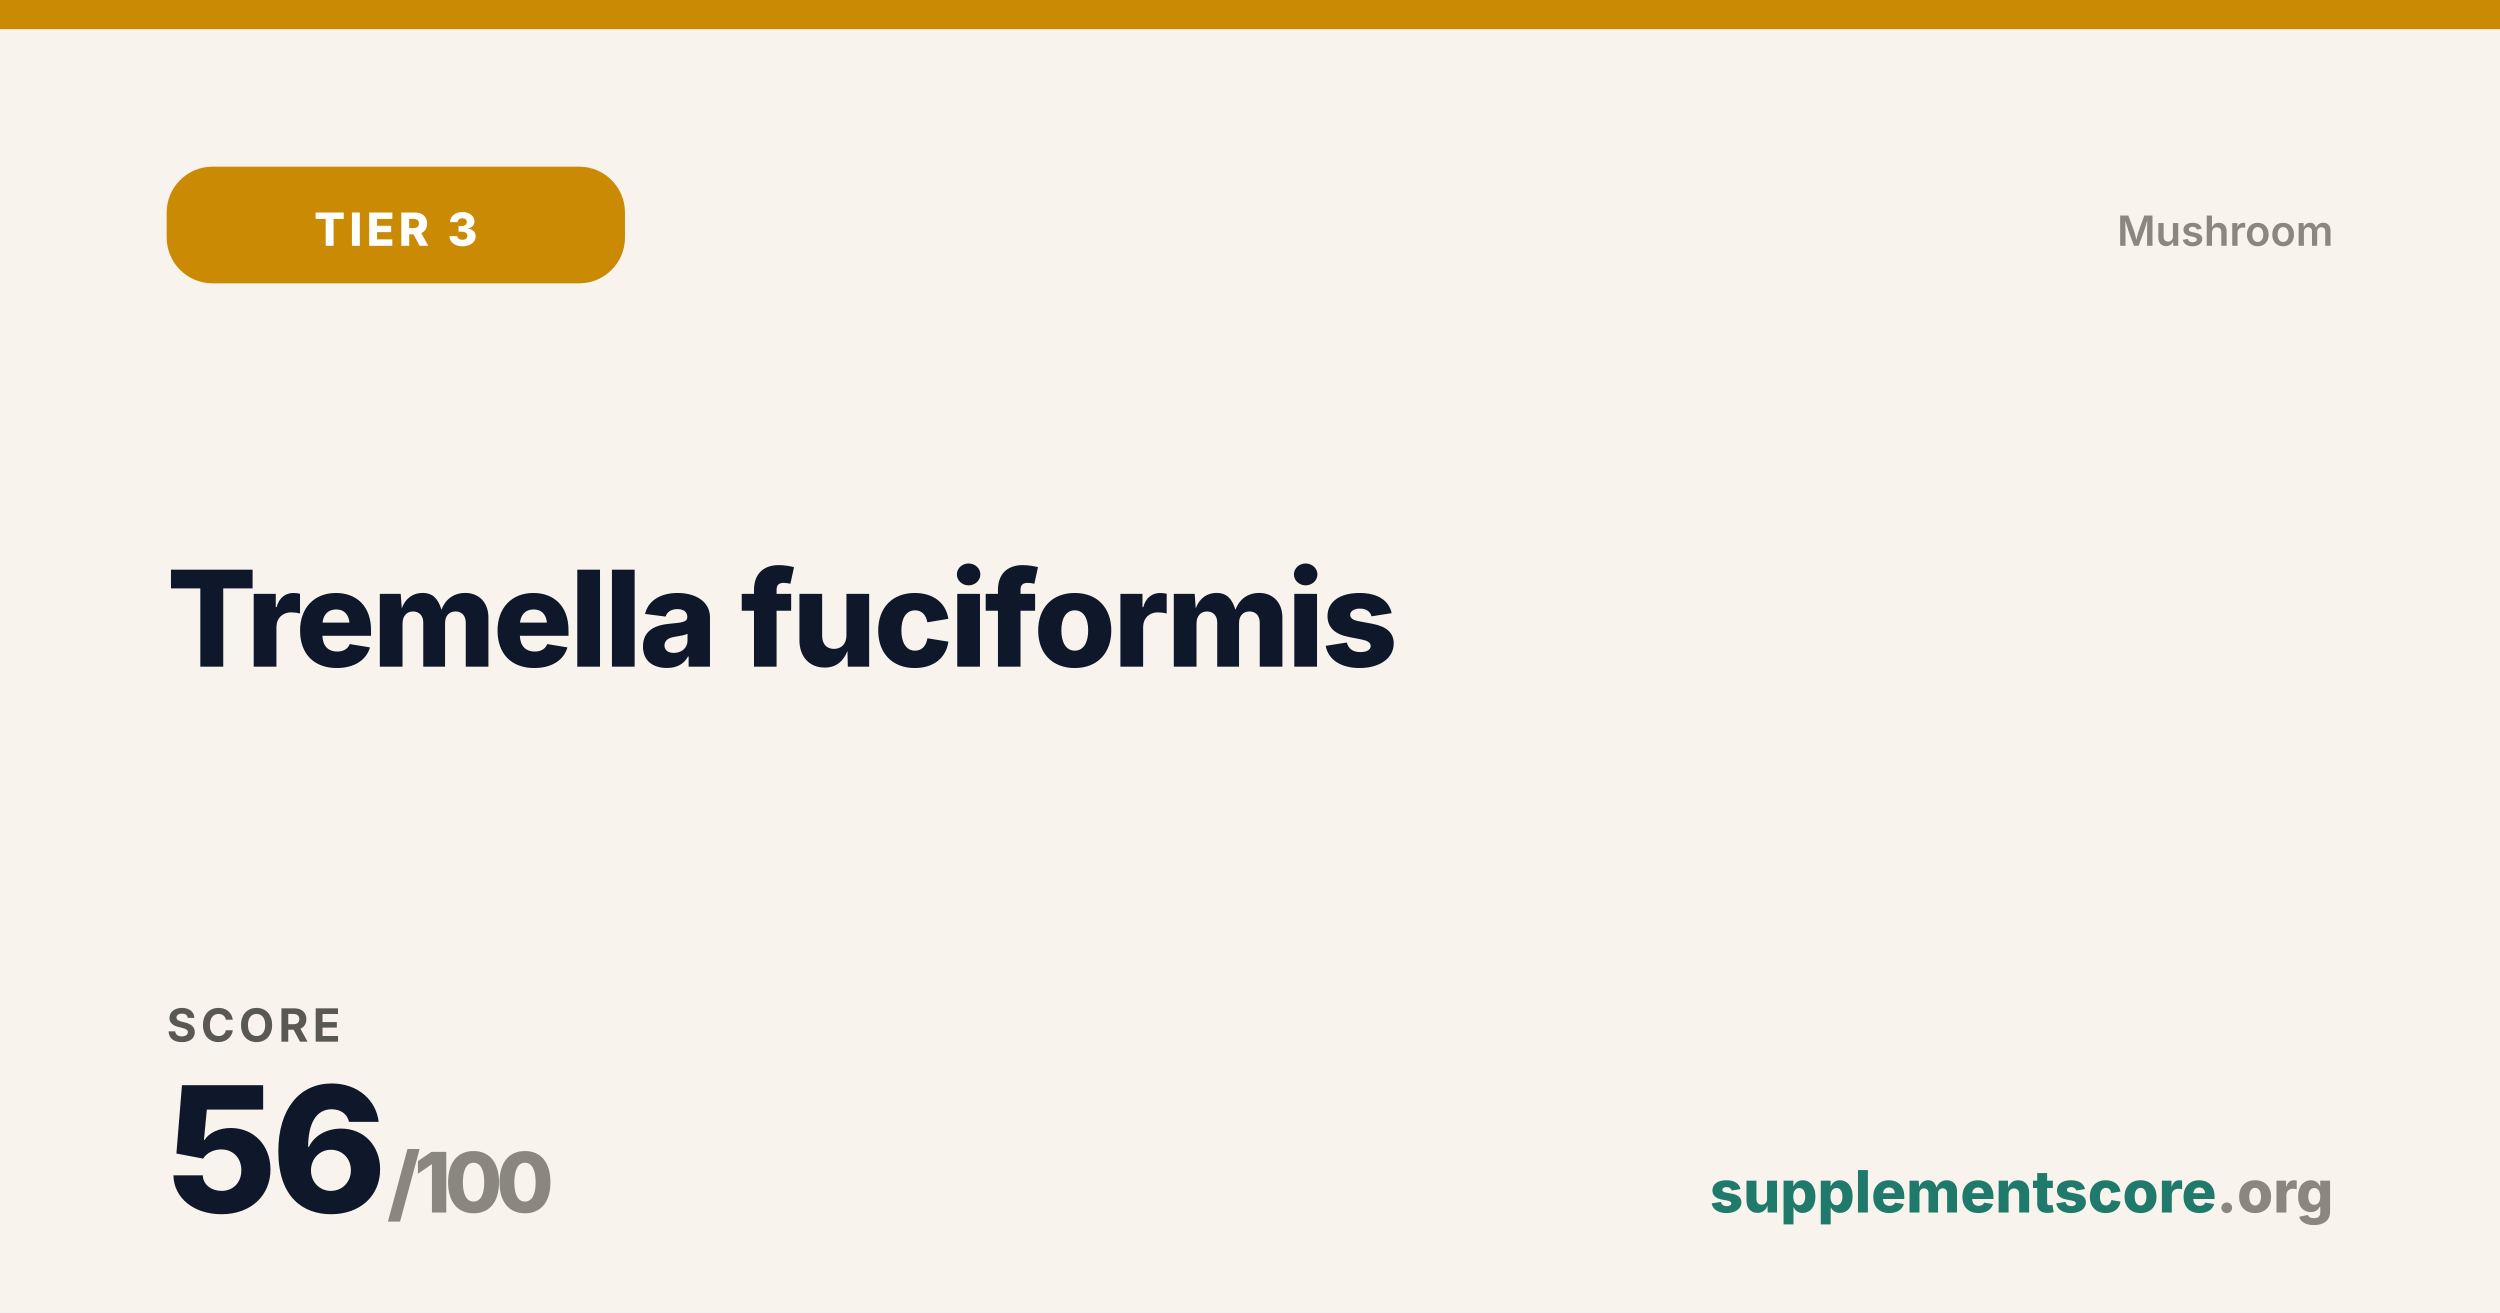
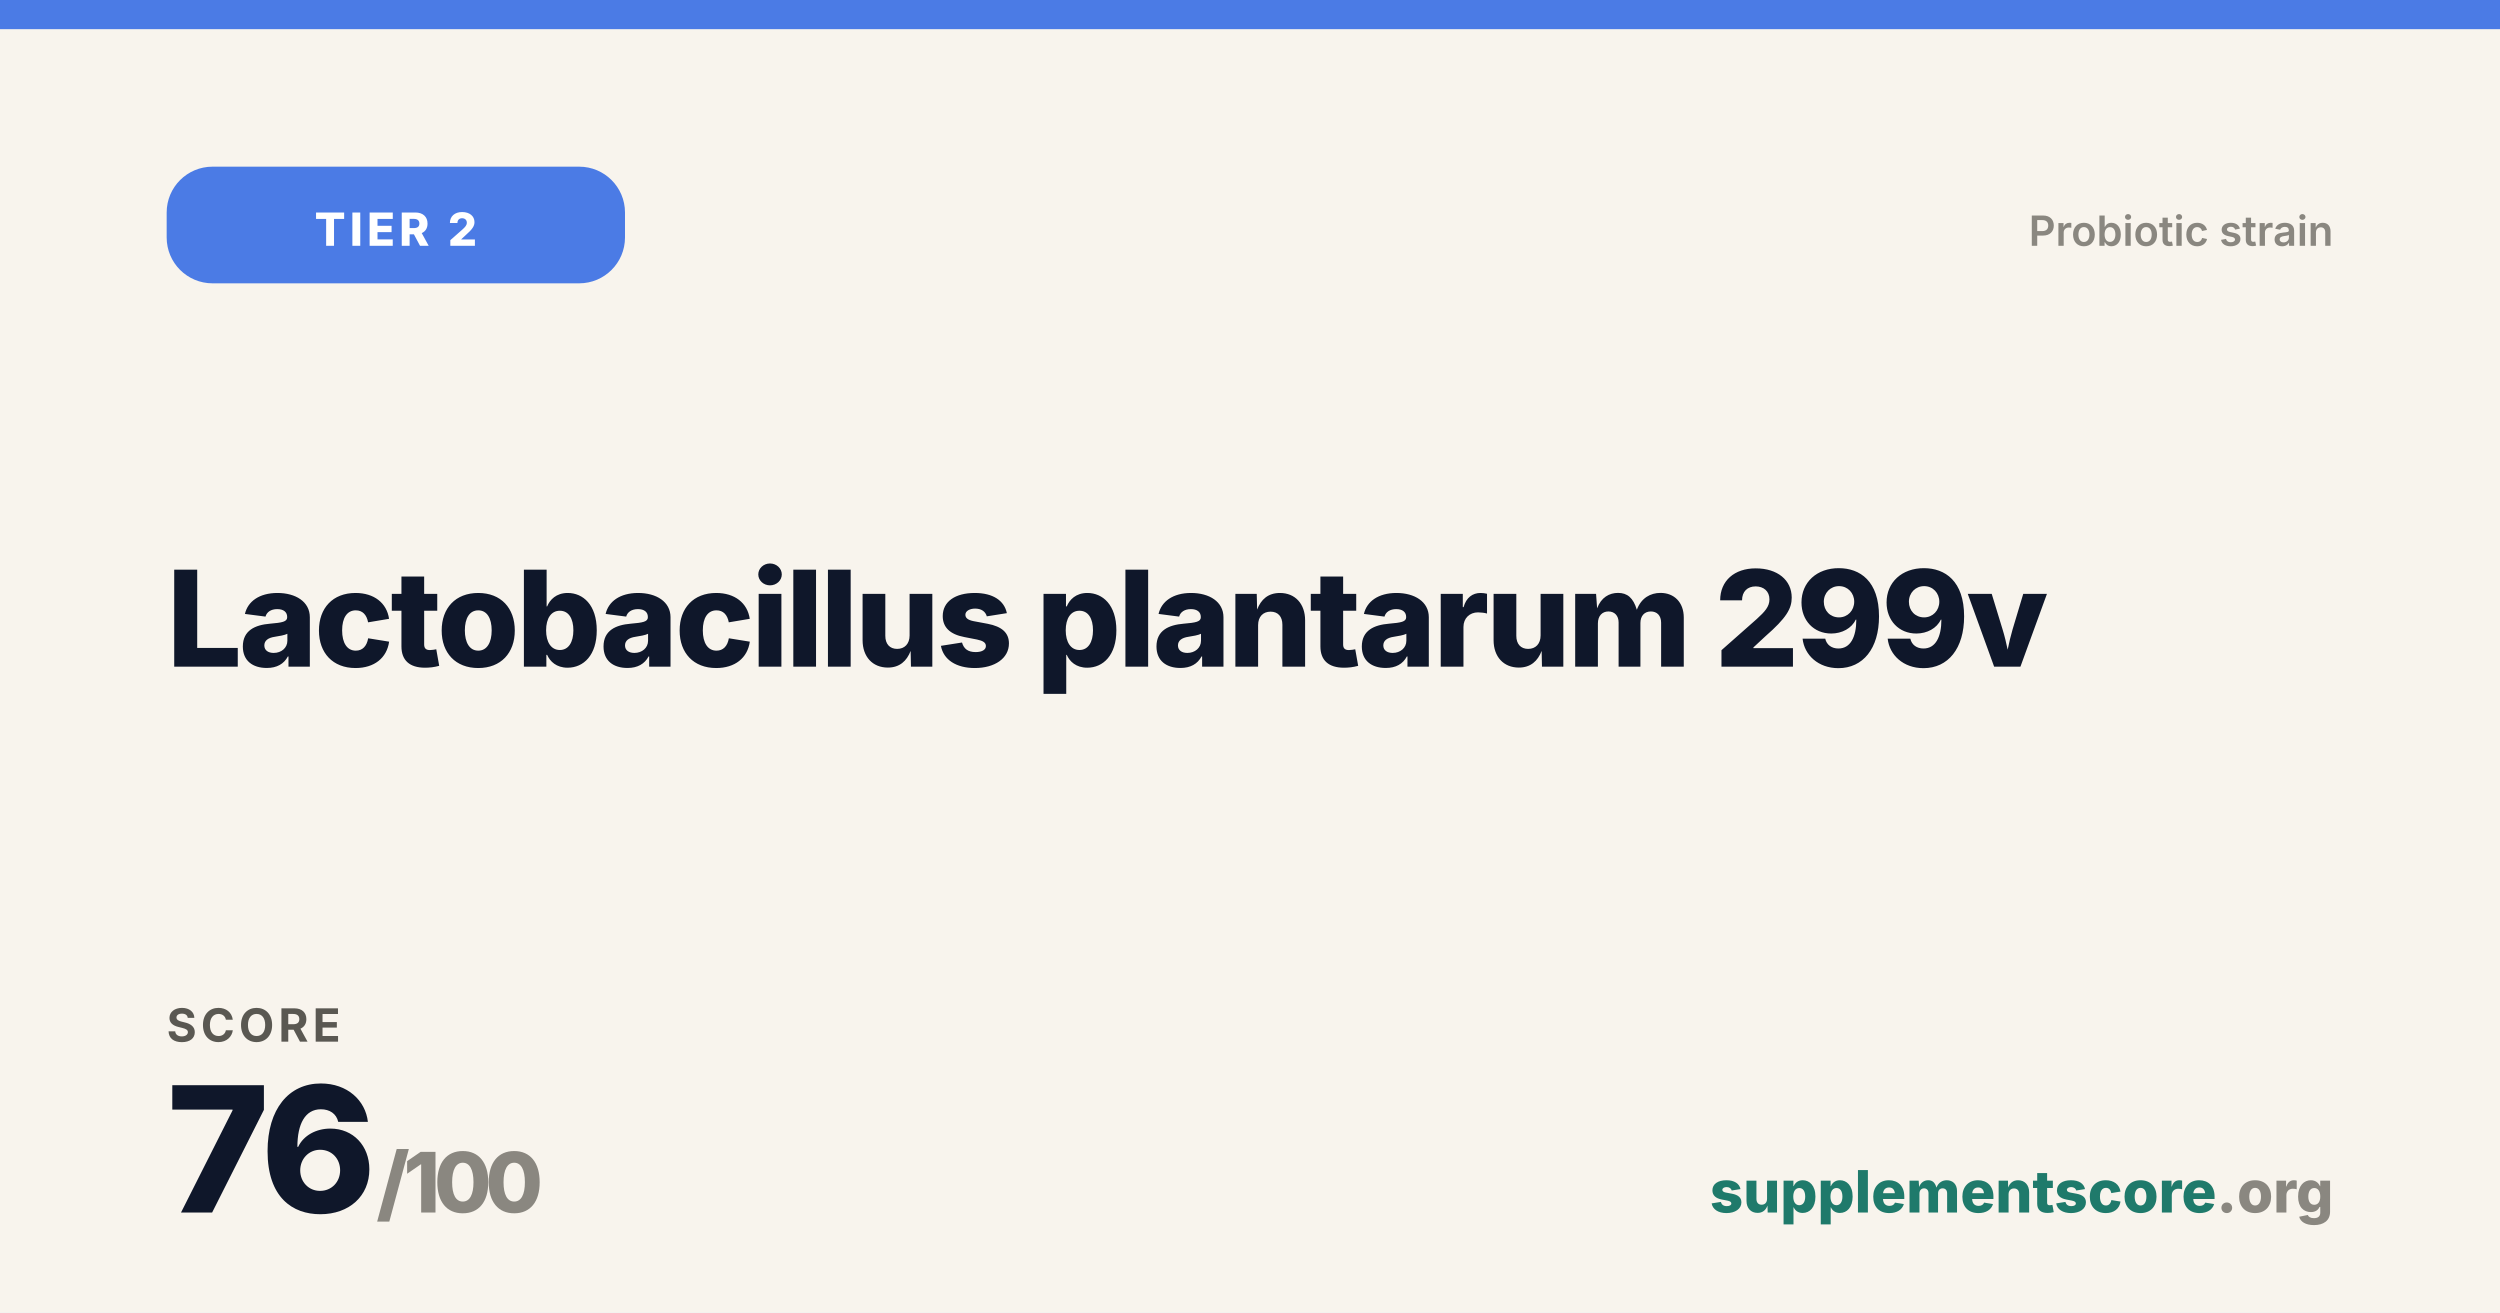
<svg xmlns="http://www.w3.org/2000/svg" width="1200" height="630" viewBox="0 0 1200 630">
  <rect width="1200" height="630" fill="#F8F4ED" />
-   <rect x="0" y="0" width="1200" height="14" fill="#CA8A04" />
-   <rect x="80" y="80" rx="22" ry="22" width="220" height="56" fill="#CA8A04" />
-   <text x="190" y="118" font-family="-apple-system, BlinkMacSystemFont, sans-serif" font-size="22" font-weight="800" fill="#FFFFFF" text-anchor="middle" letter-spacing="2">TIER 3</text>
-   <text x="80" y="320" font-family="-apple-system, BlinkMacSystemFont, sans-serif" font-size="64" font-weight="800" fill="#0F172A" letter-spacing="-1.5">Tremella fuciformis</text>
+   <rect x="0" y="0" width="1200" height="14" fill="#4B7BE5" />
+   <rect x="80" y="80" rx="22" ry="22" width="220" height="56" fill="#4B7BE5" />
+   <text x="190" y="118" font-family="-apple-system, BlinkMacSystemFont, sans-serif" font-size="22" font-weight="800" fill="#FFFFFF" text-anchor="middle" letter-spacing="2">TIER 2</text>
+   <text x="80" y="320" font-family="-apple-system, BlinkMacSystemFont, sans-serif" font-size="64" font-weight="800" fill="#0F172A" letter-spacing="-1.5">Lactobacillus plantarum 299v</text>
  <text x="80" y="500" font-family="-apple-system, BlinkMacSystemFont, sans-serif" font-size="22" font-weight="700" fill="#5A5852" letter-spacing="2">SCORE</text>
-   <text x="80" y="582" font-family="-apple-system, BlinkMacSystemFont, sans-serif" font-size="84" font-weight="800" fill="#0F172A" letter-spacing="-3">56<tspan font-size="40" fill="#8A8780"> /100</tspan>
+   <text x="80" y="582" font-family="-apple-system, BlinkMacSystemFont, sans-serif" font-size="84" font-weight="800" fill="#0F172A" letter-spacing="-3">76<tspan font-size="40" fill="#8A8780"> /100</tspan>
  </text>
-   <text x="1120" y="118" font-family="-apple-system, BlinkMacSystemFont, sans-serif" font-size="20" font-weight="600" fill="#8A8780" text-anchor="end">Mushroom</text>
+   <text x="1120" y="118" font-family="-apple-system, BlinkMacSystemFont, sans-serif" font-size="20" font-weight="600" fill="#8A8780" text-anchor="end">Probiotic strain</text>
  <text x="1120" y="582" font-family="-apple-system, BlinkMacSystemFont, sans-serif" font-size="28" font-weight="800" fill="#1F7A6B" text-anchor="end">supplementscore<tspan fill="#8A8780">.org</tspan>
  </text>
</svg>
